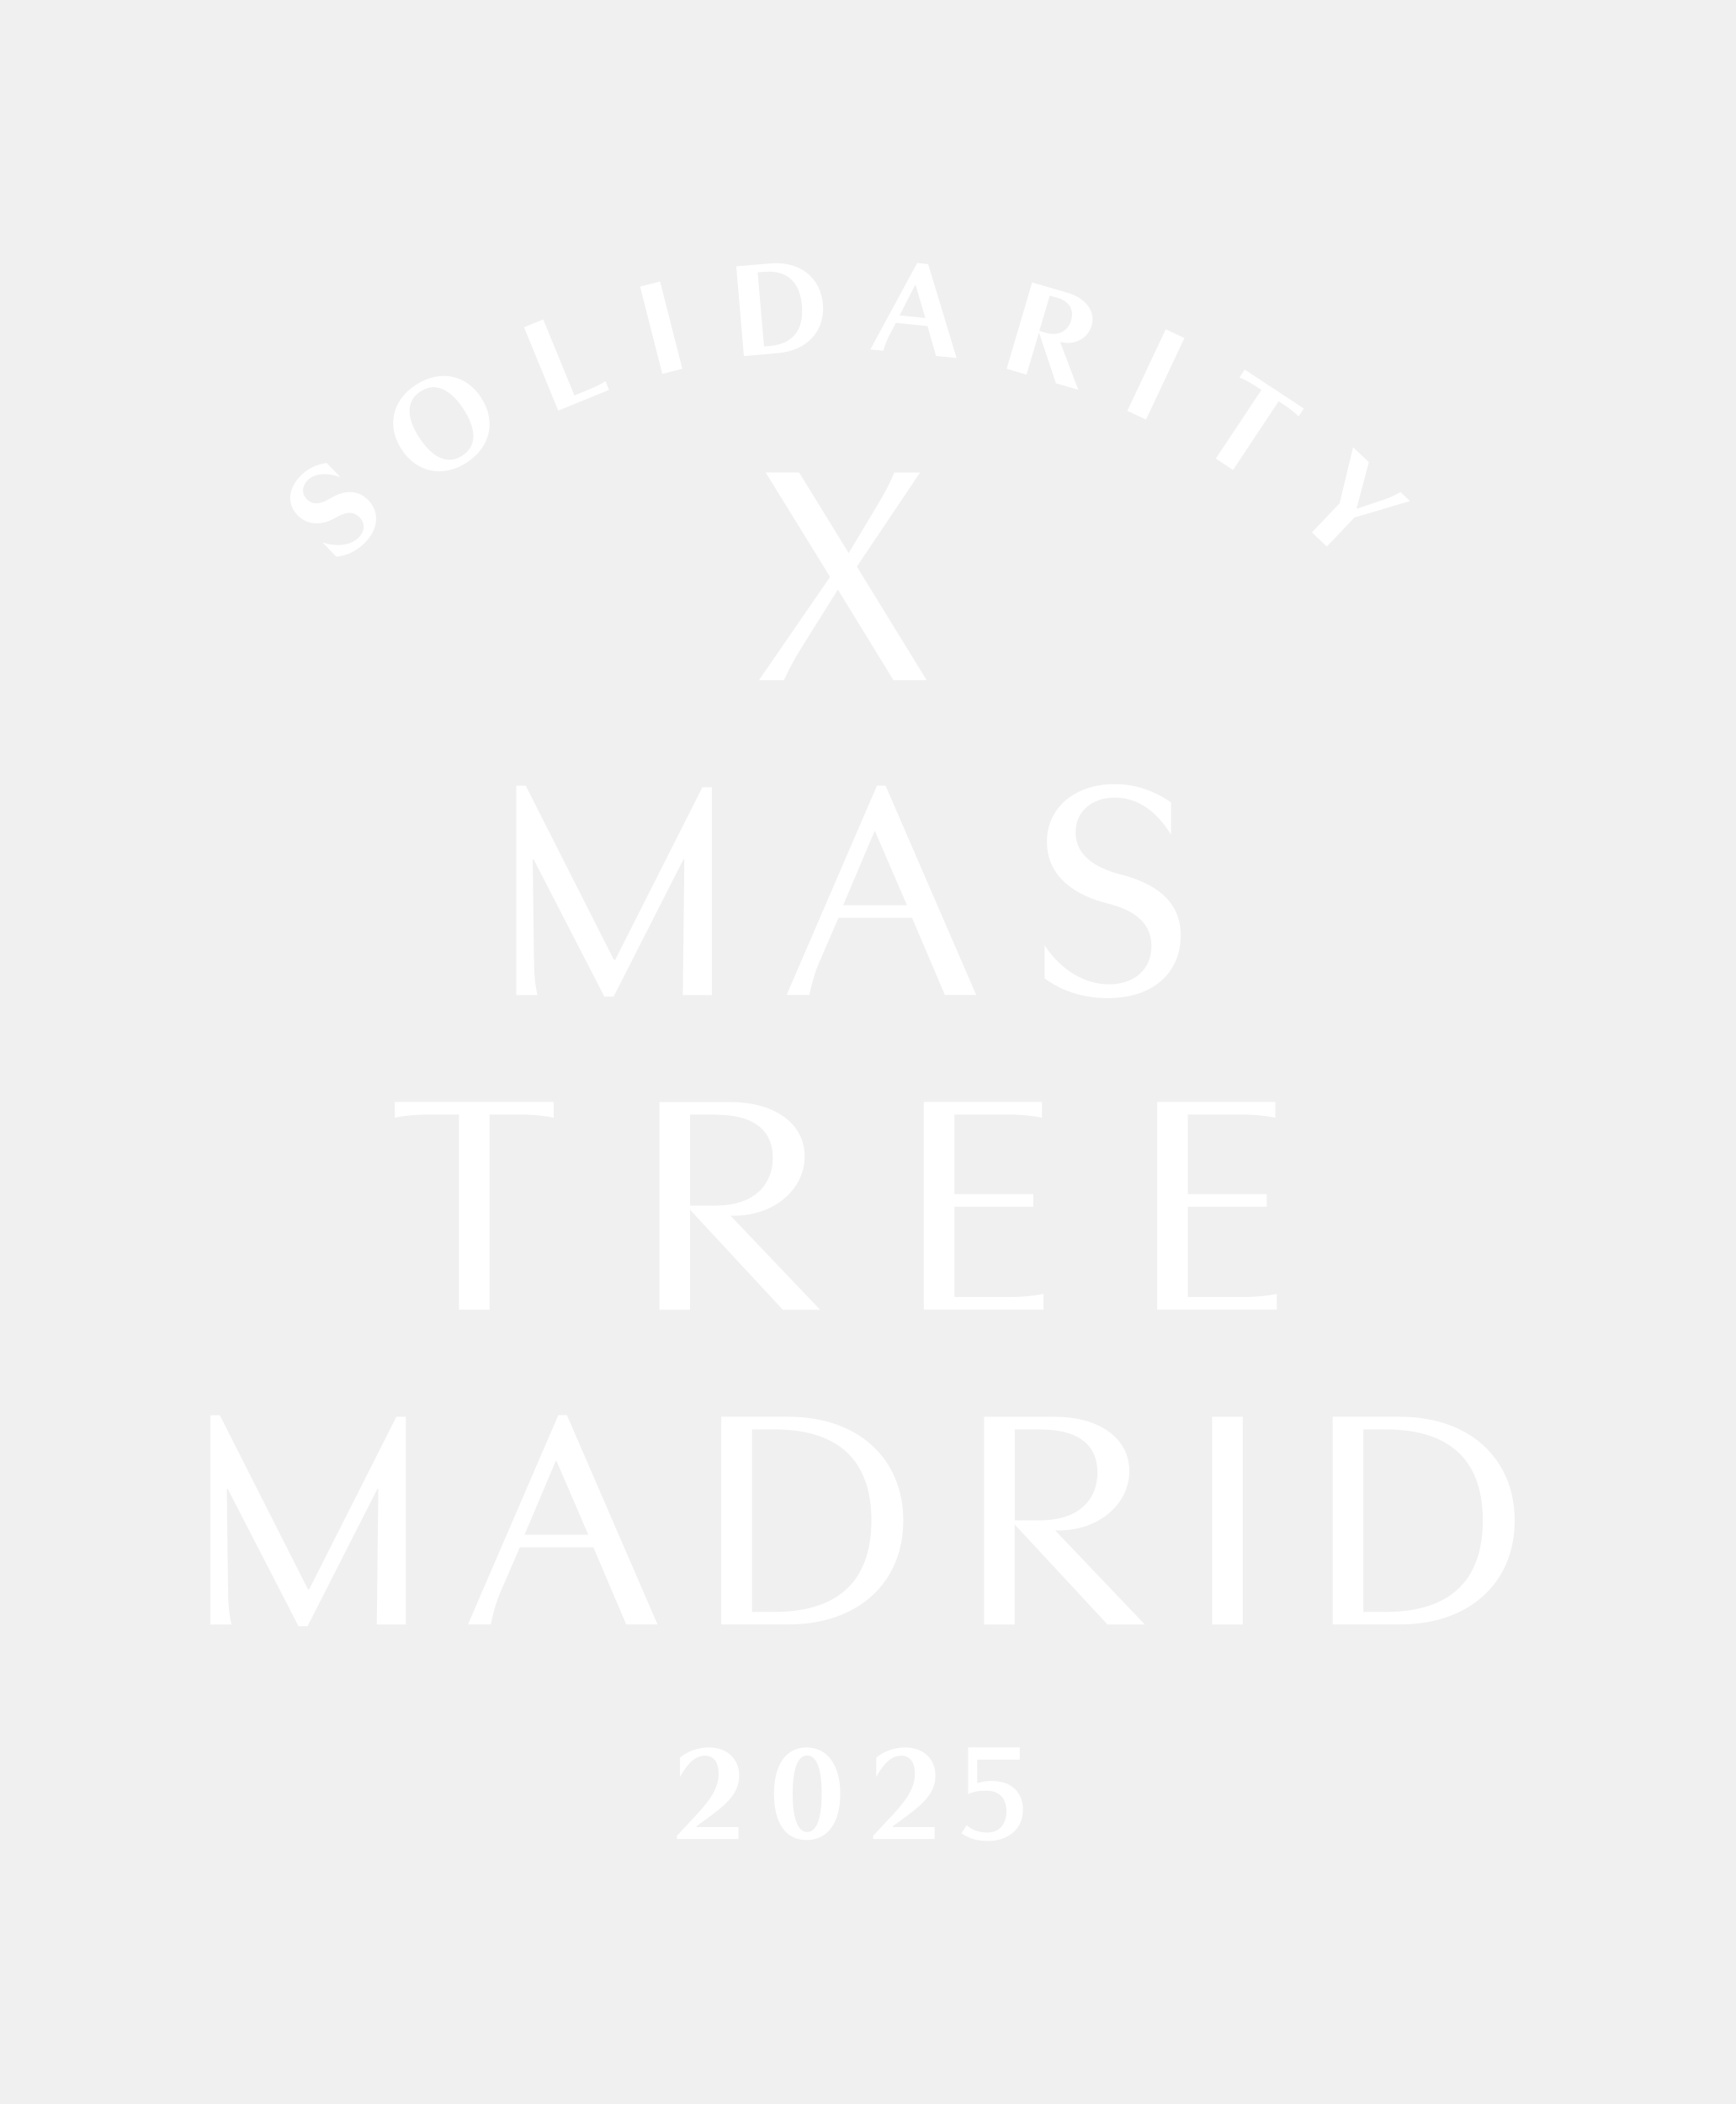
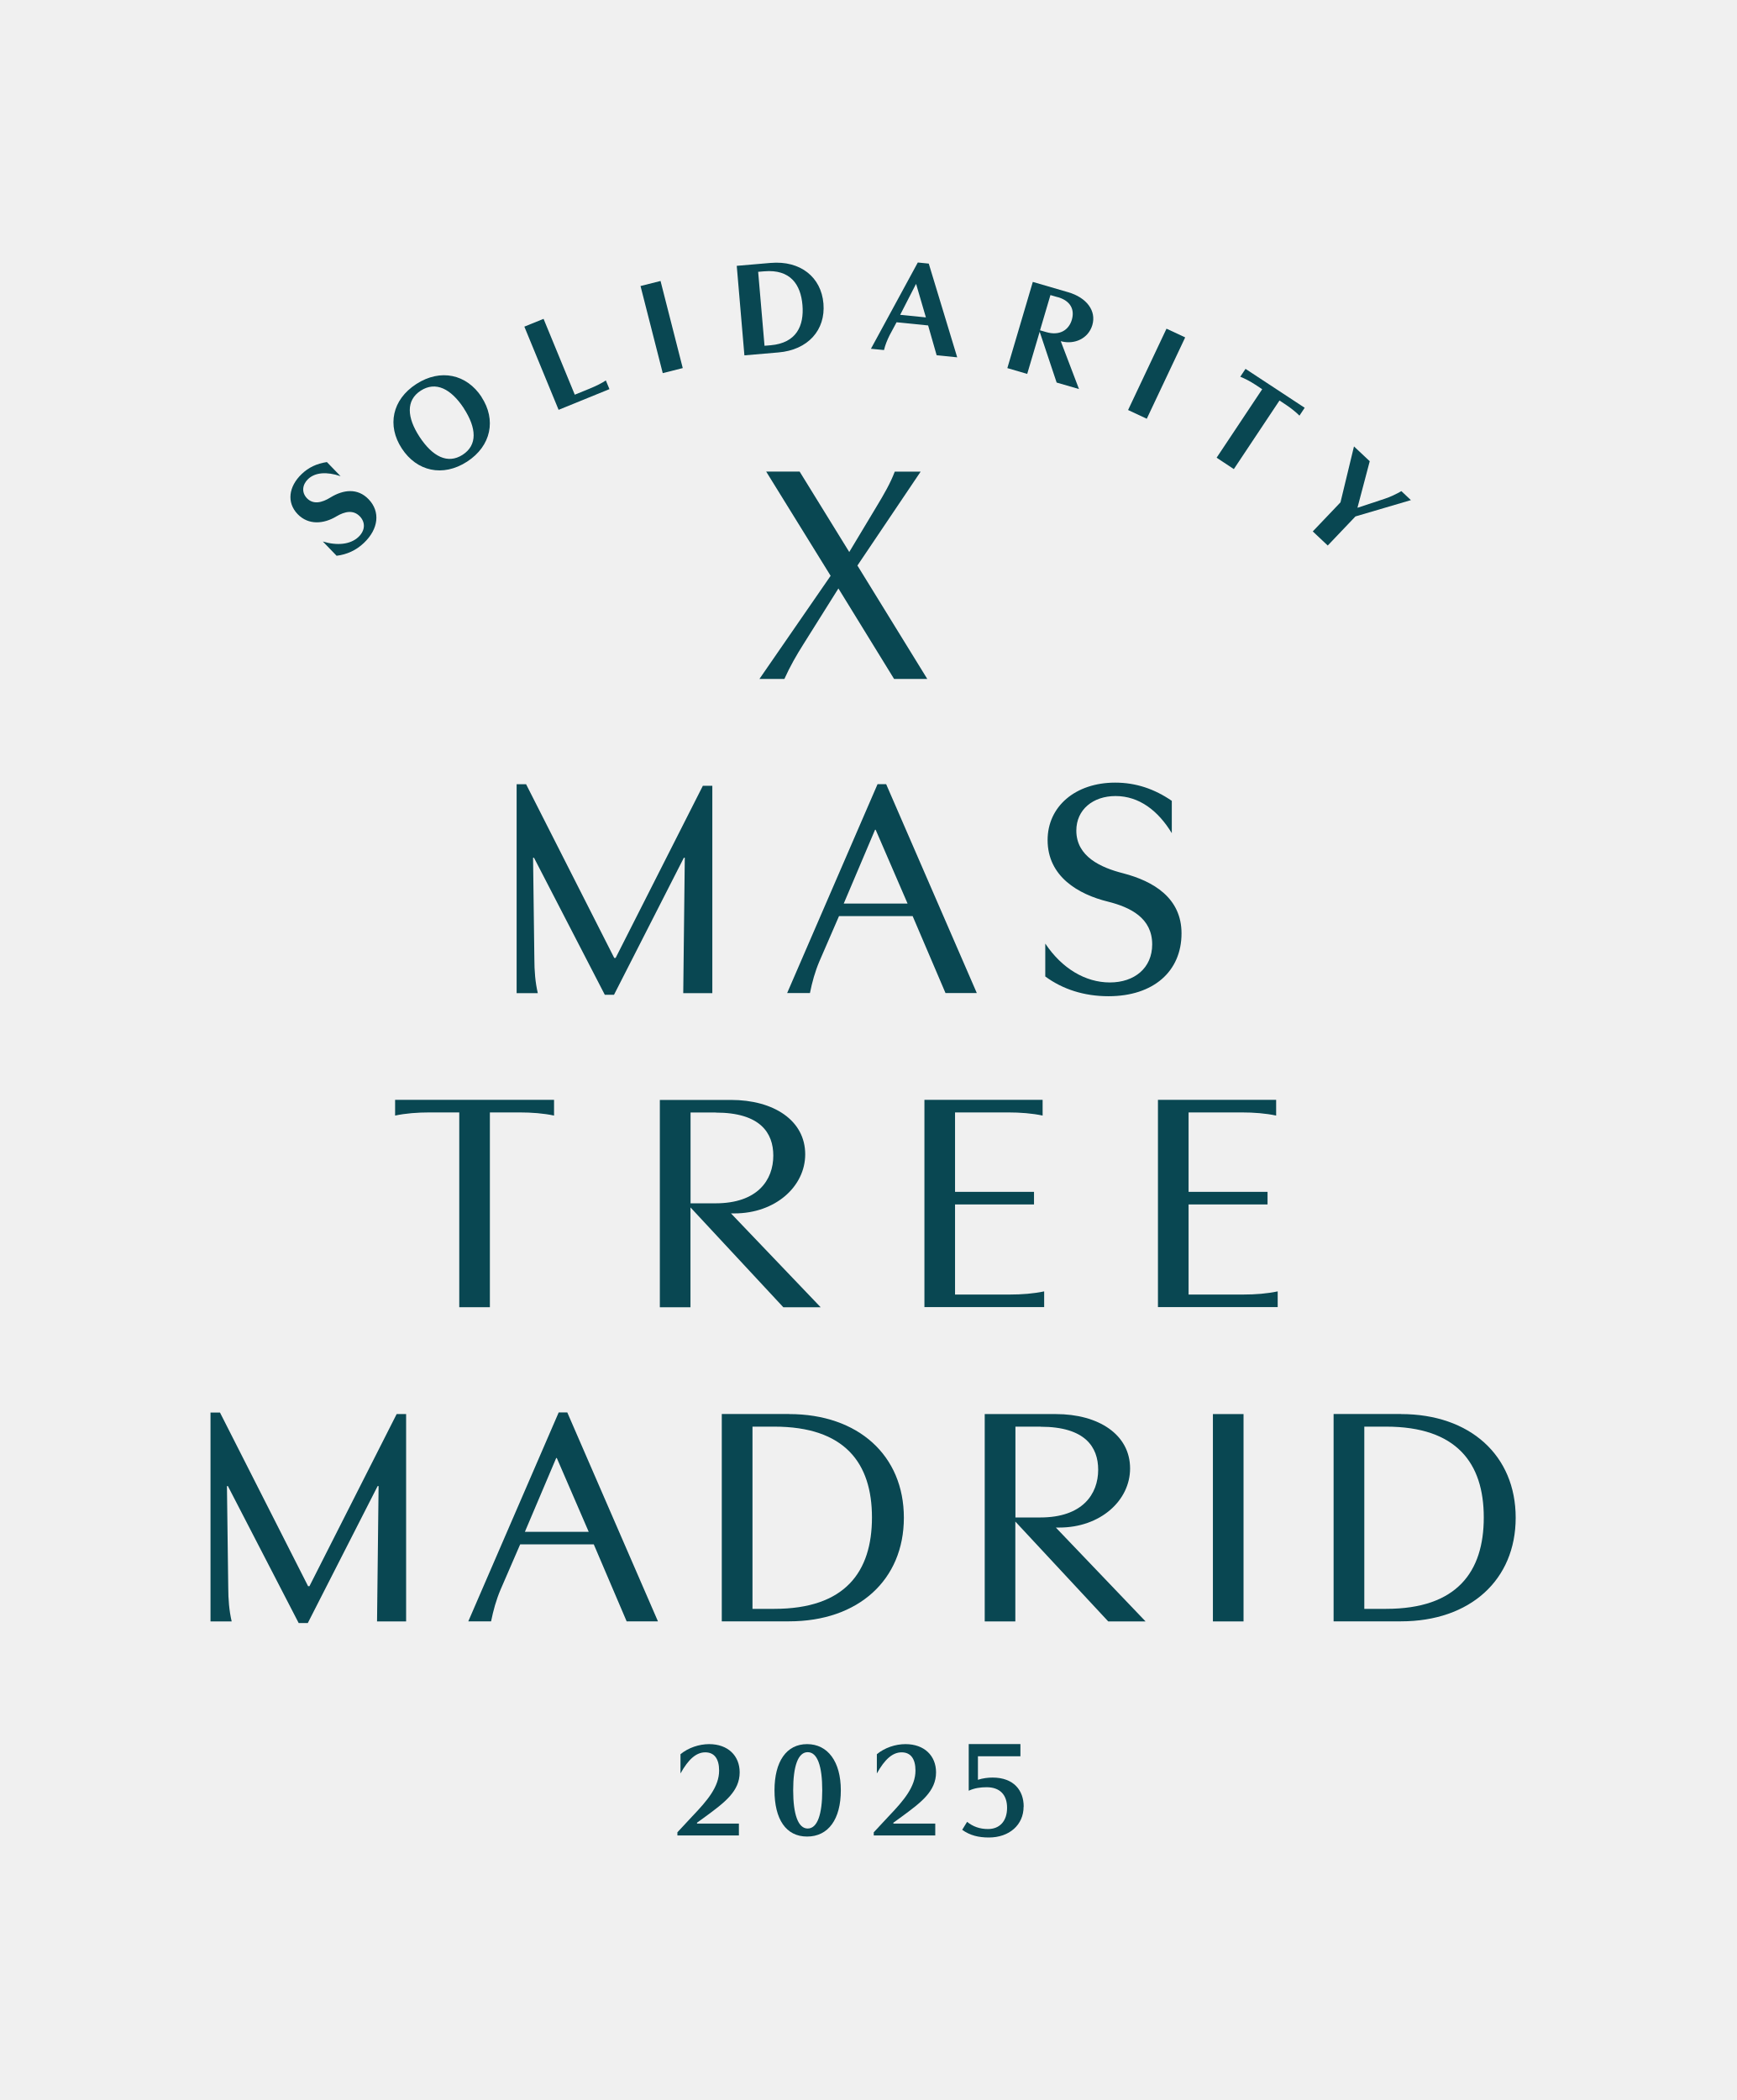
- <svg xmlns="http://www.w3.org/2000/svg" width="165" height="200" viewBox="0 0 165 200" fill="none">
-   <path d="M78.919 54.845L72.79 44.91H75.969L80.684 52.573L83.299 48.208C83.986 47.068 84.59 46.026 85.007 44.919H87.467L81.461 53.86L88.096 64.658H84.942L79.655 56.042L76.32 61.368C75.659 62.419 75.062 63.461 74.523 64.658H72.153L78.911 54.845H78.919Z" fill="white" />
-   <path d="M58.367 91.23H58.49L66.776 74.837H67.675V94.585H64.913L65.06 81.694H64.97L58.334 94.739H57.46L50.734 81.694H50.645L50.767 91.295C50.767 92.492 50.857 93.567 51.094 94.585H49.084V74.69H49.983L58.359 91.238L58.367 91.23Z" fill="white" />
-   <path d="M83.136 79.023L80.161 86.05H86.225L83.193 79.023H83.136ZM84.19 74.682L92.803 94.576H89.829L86.707 87.248H79.712L77.849 91.555C77.432 92.541 77.162 93.526 76.95 94.576H74.784L83.373 74.682H84.182H84.19Z" fill="white" />
-   <path d="M99.324 89.886C100.885 92.223 103.108 93.567 105.445 93.567C107.782 93.567 109.466 92.19 109.466 89.943C109.466 87.427 107.398 86.409 105.265 85.871C102.446 85.179 99.529 83.477 99.529 80.008C99.529 76.808 102.168 74.536 105.952 74.536C107.905 74.536 109.678 75.13 111.329 76.27V79.348C110.038 77.223 108.24 75.814 105.985 75.814C103.852 75.814 102.258 77.101 102.258 79.104C102.258 81.588 104.603 82.638 106.728 83.176C109.58 83.925 112.252 85.513 112.252 88.892C112.252 92.516 109.58 94.878 105.314 94.878C103.002 94.878 100.959 94.218 99.308 92.997V89.886H99.324Z" fill="white" />
-   <path d="M46.542 124.495H43.633V105.945H40.838C39.637 105.945 38.526 106.034 37.537 106.246V104.747H52.639V106.246C51.65 106.034 50.538 105.945 49.337 105.945H46.542V124.495Z" fill="white" />
-   <path d="M68.01 105.953H65.607V114.601H67.977C71.973 114.601 73.468 112.386 73.468 110.057C73.468 107.899 72.234 105.961 68.001 105.961M69.448 104.756C73.501 104.756 76.5 106.702 76.5 109.935C76.5 112.989 73.681 115.562 69.775 115.562H69.448L77.971 124.503H74.424L65.599 114.992V124.503H62.69V104.756H69.448Z" fill="white" />
-   <path d="M87.826 124.495V104.747H99.055V106.246C98.066 106.034 96.954 105.945 95.753 105.945H90.736V113.51H98.237V114.707H90.736V123.29H95.9C97.102 123.29 98.213 123.2 99.202 122.989V124.487H87.826V124.495Z" fill="white" />
-   <path d="M110.013 124.495V104.747H121.241V106.246C120.253 106.034 119.141 105.945 117.94 105.945H112.922V113.51H120.424V114.707H112.922V123.29H118.087C119.288 123.29 120.4 123.2 121.388 122.989V124.487H110.013V124.495Z" fill="white" />
-   <path d="M29.275 151.067H29.398L37.684 134.674H38.583V154.422H35.821L35.968 141.531H35.878L29.242 154.577H28.376L21.651 141.531H21.561L21.683 151.132C21.683 152.329 21.773 153.404 22.01 154.422H20V134.528H20.899L29.275 151.075V151.067Z" fill="white" />
-   <path d="M52.843 138.86L49.868 145.888H55.932L52.9 138.86H52.843ZM53.897 134.519L62.51 154.414H59.535L56.414 147.085H49.419L47.555 151.392C47.139 152.378 46.869 153.363 46.657 154.414H44.491L53.08 134.519H53.889H53.897Z" fill="white" />
-   <path d="M71.491 153.225H73.567C80.292 153.225 82.842 149.699 82.842 144.52C82.842 139.34 80.259 135.871 73.567 135.871H71.491V153.225ZM74.972 134.674C81.55 134.674 85.873 138.624 85.873 144.544C85.873 150.464 81.55 154.414 74.972 154.414H68.573V134.666H74.972V134.674Z" fill="white" />
-   <path d="M98.875 135.871H96.472V144.52H98.842C102.838 144.52 104.334 142.305 104.334 139.976C104.334 137.818 103.1 135.879 98.867 135.879M100.313 134.674C104.366 134.674 107.365 136.621 107.365 139.853C107.365 142.907 104.546 145.48 100.64 145.48H100.313L108.836 154.422H105.29L96.464 144.91V154.422H93.555V134.674H100.313Z" fill="white" />
-   <path d="M118.144 134.674H115.235V154.422H118.144V134.674Z" fill="white" />
-   <path d="M129.618 153.225H131.693C138.419 153.225 140.968 149.699 140.968 144.52C140.968 139.34 138.386 135.871 131.693 135.871H129.618V153.225ZM133.099 134.674C139.677 134.674 144 138.624 144 144.544C144 150.464 139.677 154.414 133.099 154.414H126.7V134.666H133.099V134.674Z" fill="white" />
-   <path d="M30.672 51.572C32.029 51.987 33.296 51.865 34.064 51.132C34.709 50.513 34.726 49.739 34.186 49.177C33.574 48.542 32.773 48.697 31.964 49.177C30.771 49.902 29.316 50.041 28.278 48.966C27.224 47.866 27.412 46.343 28.662 45.146C29.316 44.519 30.084 44.153 31.057 44.006L32.356 45.35C31.016 44.894 29.929 45 29.275 45.619C28.72 46.148 28.63 46.897 29.161 47.451C29.749 48.062 30.566 47.899 31.408 47.37C32.609 46.637 33.966 46.449 35.02 47.549C36.148 48.721 35.976 50.374 34.571 51.71C33.819 52.426 32.944 52.809 31.98 52.931L30.664 51.563L30.672 51.572Z" fill="white" />
-   <path d="M44.066 38.884C42.857 37.036 41.402 36.278 39.972 37.207C38.55 38.127 38.657 39.764 39.866 41.612C41.084 43.469 42.522 44.234 43.952 43.314C45.382 42.386 45.276 40.757 44.066 38.892M45.742 37.801C47.163 39.975 46.673 42.467 44.377 43.966C42.064 45.464 39.588 44.886 38.174 42.712C36.752 40.537 37.251 38.062 39.556 36.572C41.86 35.081 44.336 35.643 45.75 37.801" fill="white" />
-   <path d="M49.819 31.107L51.642 30.366L54.608 37.59L55.965 37.036C56.643 36.759 57.223 36.466 57.558 36.23L57.901 37.06L53.072 39.031L49.819 31.116V31.107Z" fill="white" />
-   <path d="M62.755 26.76L60.853 27.241L62.965 35.536L64.866 35.056L62.755 26.76Z" fill="white" />
-   <path d="M72.627 32.931L73.207 32.883C75.683 32.671 76.402 31.01 76.239 29.055C76.076 27.101 75.095 25.627 72.611 25.839L72.03 25.887L72.635 32.931H72.627ZM73.215 25.041C76.043 24.796 78.02 26.392 78.233 28.909C78.445 31.425 76.77 33.331 73.943 33.567L70.723 33.843L69.996 25.317L73.207 25.041H73.215Z" fill="white" />
-   <path d="M87.017 27.06L85.522 29.984L87.966 30.228L87.042 27.06H87.017ZM88.235 25.098L90.94 34.031L88.987 33.835L88.178 30.993L85.179 30.692L84.517 31.93C84.288 32.402 84.108 32.826 83.986 33.339L82.744 33.217L87.197 25L88.243 25.106L88.235 25.098Z" fill="white" />
-   <path d="M100.501 28.306L99.799 28.103L98.81 31.458L99.398 31.629C100.673 32.003 101.547 31.433 101.833 30.448C102.111 29.487 101.719 28.656 100.501 28.298M101.474 27.826C103.231 28.339 104.179 29.593 103.778 30.961C103.394 32.256 102.078 32.818 100.869 32.516L100.779 32.492L102.512 37.052L100.387 36.433L98.777 31.596L97.592 35.611L95.704 35.057L98.123 26.849L101.466 27.826H101.474Z" fill="white" />
-   <path d="M110.825 31.303L107.175 39.05L108.95 39.881L112.6 32.134L110.825 31.303Z" fill="white" />
-   <path d="M117.221 44.674L115.586 43.591L119.918 37.068L119.264 36.637C118.79 36.319 118.226 36.034 117.834 35.879L118.332 35.13L123.954 38.835L123.456 39.584C123.162 39.283 122.671 38.884 122.197 38.567L121.56 38.143L117.229 44.666L117.221 44.674Z" fill="white" />
-   <path d="M130.132 43.933L128.972 48.339L128.988 48.355L131.562 47.5C132.077 47.337 132.706 47.028 133.139 46.775L134.047 47.63L128.776 49.185L126.144 51.954L124.722 50.611L127.354 47.842L128.637 42.516L130.14 43.933H130.132Z" fill="white" />
-   <path d="M64.651 167.068C65.395 166.45 66.424 166.108 67.372 166.108C69.154 166.108 70.273 167.207 70.273 168.795C70.273 170.595 68.852 171.661 67.037 172.997L66.22 173.591V173.673H70.2V174.805H64.357V174.503L65.787 172.964C67.209 171.474 68.32 170.163 68.32 168.624C68.32 167.492 67.855 166.889 67.005 166.889C66.155 166.889 65.403 167.541 64.651 168.901V167.085V167.068Z" fill="white" />
-   <path d="M75.356 170.505C75.356 172.785 75.822 174.145 76.737 174.145C77.653 174.145 78.118 172.81 78.118 170.505C78.118 168.2 77.661 166.873 76.737 166.873C75.814 166.873 75.356 168.209 75.356 170.505ZM79.883 170.505C79.883 173.257 78.699 174.91 76.68 174.91C74.662 174.91 73.583 173.249 73.583 170.505C73.583 167.761 74.719 166.108 76.68 166.108C78.641 166.108 79.883 167.769 79.883 170.505Z" fill="white" />
-   <path d="M83.308 167.068C84.051 166.45 85.073 166.108 86.029 166.108C87.81 166.108 88.93 167.207 88.93 168.795C88.93 170.595 87.508 171.661 85.694 172.997L84.877 173.591V173.673H88.856V174.805H83.013V174.503L84.444 172.964C85.865 171.474 86.977 170.163 86.977 168.624C86.977 167.492 86.511 166.889 85.661 166.889C84.811 166.889 84.059 167.541 83.308 168.901V167.085V167.068Z" fill="white" />
-   <path d="M97.249 172.068C97.249 173.803 95.884 175 93.947 175C92.975 175 92.157 174.804 91.414 174.267L91.88 173.51C92.444 173.958 93.073 174.194 93.865 174.194C94.993 174.194 95.68 173.42 95.68 172.174C95.68 170.928 94.993 170.212 93.735 170.212C93.154 170.212 92.566 170.293 92.035 170.546V166.099H96.946V167.264H92.909V169.503C93.375 169.348 93.898 169.291 94.299 169.291C96.309 169.291 97.257 170.513 97.257 172.052L97.249 172.068Z" fill="white" />
+ <svg xmlns="http://www.w3.org/2000/svg" width="110" height="133" viewBox="0 0 110 133" fill="none">
+   <path d="M52.613 36.472L48.527 29.865H50.646L53.79 34.961L55.533 32.059C55.99 31.3 56.394 30.607 56.672 29.871H58.311L54.307 35.817L58.731 42.998H56.628L53.103 37.268L50.88 40.81C50.439 41.508 50.041 42.201 49.682 42.998H48.102L52.607 36.472H52.613Z" fill="#094752" />
+   <path d="M38.911 60.668H38.993L44.517 49.767H45.117V62.899H43.275L43.373 54.326H43.313L38.89 63.002H38.307L33.823 54.326H33.763L33.845 60.711C33.845 61.507 33.905 62.222 34.063 62.899H32.722V49.669H33.322L38.906 60.673L38.911 60.668Z" fill="#094752" />
+   <path d="M55.424 52.55L53.441 57.224H57.483L55.462 52.55H55.424ZM56.127 49.664L61.869 62.893H59.886L57.805 58.02H53.141L51.899 60.884C51.621 61.539 51.441 62.195 51.3 62.893H49.856L55.582 49.664H56.121H56.127Z" fill="#094752" />
+   <path d="M66.216 59.774C67.257 61.328 68.739 62.222 70.297 62.222C71.855 62.222 72.977 61.307 72.977 59.812C72.977 58.139 71.599 57.462 70.177 57.104C68.297 56.644 66.353 55.512 66.353 53.205C66.353 51.077 68.112 49.566 70.635 49.566C71.937 49.566 73.119 49.962 74.219 50.72V52.767C73.359 51.353 72.16 50.416 70.656 50.416C69.234 50.416 68.172 51.272 68.172 52.604C68.172 54.256 69.736 54.955 71.152 55.312C73.053 55.81 74.835 56.866 74.835 59.113C74.835 61.523 73.053 63.094 70.21 63.094C68.668 63.094 67.306 62.655 66.205 61.843V59.774H66.216Z" fill="#094752" />
+   <path d="M31.028 82.789H29.089V70.453H27.226C26.425 70.453 25.684 70.513 25.025 70.653V69.657H35.092V70.653C34.433 70.513 33.692 70.453 32.891 70.453H31.028V82.789Z" fill="#094752" />
+   <path d="M45.34 70.459H43.738V76.21H45.318C47.982 76.21 48.979 74.737 48.979 73.188C48.979 71.753 48.156 70.464 45.334 70.464M46.299 69.662C49.001 69.662 51 70.957 51 73.107C51 75.137 49.121 76.849 46.517 76.849H46.299L51.981 82.795H49.616L43.733 76.469V82.795H41.793V69.662H46.299Z" fill="#094752" />
+   <path d="M58.551 82.789V69.657H66.037V70.653C65.377 70.513 64.636 70.453 63.836 70.453H60.49V75.484H65.492V76.28H60.49V81.988H63.934C64.734 81.988 65.475 81.928 66.135 81.787V82.784H58.551V82.789Z" fill="#094752" />
+   <path d="M73.342 82.789V69.657H80.828V70.653C80.168 70.513 79.427 70.453 78.627 70.453H75.282V75.484H80.283V76.28H75.282V81.988H78.725C79.525 81.988 80.266 81.928 80.926 81.787V82.784H73.342V82.789Z" fill="#094752" />
+   <path d="M19.517 100.459H19.599L25.123 89.558H25.722V102.69H23.881L23.979 94.118H23.919L19.495 102.793H18.918L14.434 94.118H14.374L14.456 100.503C14.456 101.299 14.516 102.014 14.674 102.69H13.333V89.461H13.933L19.517 100.465V100.459Z" fill="#094752" />
+   <path d="M35.228 92.342L33.245 97.015H37.288L35.267 92.342H35.228ZM35.931 89.455L41.673 102.685H39.69L37.609 97.811H32.946L31.704 100.676C31.426 101.331 31.246 101.986 31.104 102.685H29.661L35.386 89.455H35.926H35.931Z" fill="#094752" />
+   <path d="M47.661 101.894H49.044C53.528 101.894 55.228 99.55 55.228 96.105C55.228 92.661 53.506 90.354 49.044 90.354H47.661V101.894ZM49.981 89.558C54.367 89.558 57.249 92.185 57.249 96.122C57.249 100.059 54.367 102.685 49.981 102.685H45.716V89.553H49.981V89.558Z" fill="#094752" />
+   <path d="M65.917 90.354H64.315V96.106H65.895C68.559 96.106 69.556 94.632 69.556 93.084C69.556 91.649 68.733 90.36 65.911 90.36M66.875 89.558C69.578 89.558 71.577 90.853 71.577 93.002C71.577 95.033 69.697 96.745 67.093 96.745H66.875L72.558 102.69H70.193L64.309 96.365V102.69H62.37V89.558H66.875Z" fill="#094752" />
+   <path d="M78.763 89.558H76.823V102.69H78.763V89.558Z" fill="#094752" />
+   <path d="M86.412 101.894H87.796C92.279 101.894 93.979 99.55 93.979 96.105C93.979 92.661 92.257 90.354 87.796 90.354H86.412V101.894ZM88.733 89.558C93.118 89.558 96 92.185 96 96.122C96 100.059 93.118 102.685 88.733 102.685H84.467V89.553H88.733V89.558Z" fill="#094752" />
+   <path d="M20.448 34.295C21.353 34.571 22.197 34.49 22.709 34.003C23.14 33.591 23.151 33.077 22.791 32.703C22.383 32.281 21.849 32.383 21.309 32.703C20.514 33.185 19.544 33.277 18.852 32.562C18.149 31.831 18.275 30.818 19.108 30.022C19.544 29.605 20.056 29.362 20.704 29.264L21.571 30.158C20.677 29.855 19.953 29.925 19.517 30.337C19.146 30.688 19.087 31.187 19.441 31.555C19.833 31.961 20.378 31.853 20.939 31.501C21.74 31.013 22.644 30.889 23.347 31.62C24.099 32.4 23.984 33.499 23.047 34.387C22.546 34.864 21.963 35.118 21.32 35.199L20.443 34.29L20.448 34.295Z" fill="#094752" />
+   <path d="M29.378 25.858C28.571 24.629 27.602 24.125 26.648 24.742C25.7 25.354 25.771 26.443 26.577 27.672C27.389 28.907 28.348 29.416 29.301 28.804C30.255 28.187 30.184 27.104 29.378 25.863M30.494 25.138C31.442 26.584 31.116 28.241 29.585 29.237C28.043 30.234 26.392 29.849 25.45 28.403C24.502 26.957 24.834 25.311 26.37 24.32C27.907 23.329 29.557 23.703 30.5 25.138" fill="#094752" />
+   <path d="M33.213 20.686L34.428 20.194L36.405 24.997L37.31 24.629C37.762 24.445 38.149 24.25 38.372 24.093L38.601 24.645L35.381 25.956L33.213 20.692V20.686Z" fill="#094752" />
+   <path d="M41.837 17.795L40.569 18.115L41.977 23.632L43.244 23.312L41.837 17.795Z" fill="#094752" />
+   <path d="M48.418 21.899L48.805 21.867C50.456 21.726 50.935 20.621 50.826 19.322C50.717 18.022 50.063 17.042 48.407 17.183L48.02 17.215L48.423 21.899H48.418ZM48.81 16.652C50.695 16.489 52.014 17.551 52.155 19.224C52.297 20.898 51.18 22.165 49.295 22.322L47.149 22.506L46.664 16.836L48.805 16.652H48.81Z" fill="#094752" />
+   <path d="M58.012 17.995L57.015 19.939L58.644 20.102L58.028 17.995H58.012ZM58.824 16.69L60.627 22.631L59.325 22.5L58.785 20.611L56.786 20.41L56.345 21.233C56.192 21.547 56.072 21.829 55.991 22.17L55.163 22.089L58.132 16.625L58.829 16.695L58.824 16.69Z" fill="#094752" />
+   <path d="M67.001 18.824L66.532 18.688L65.873 20.919L66.265 21.033C67.115 21.282 67.698 20.903 67.889 20.248C68.074 19.609 67.813 19.056 67.001 18.818M67.649 18.504C68.82 18.845 69.453 19.679 69.186 20.589C68.93 21.45 68.052 21.824 67.246 21.623L67.186 21.607L68.341 24.64L66.925 24.228L65.851 21.011L65.061 23.681L63.803 23.313L65.416 17.854L67.644 18.504H67.649Z" fill="#094752" />
+   <path d="M73.883 20.817L71.45 25.968L72.634 26.521L75.067 21.369L73.883 20.817Z" fill="#094752" />
+   <path d="M78.147 29.708L77.058 28.988L79.945 24.65L79.509 24.363C79.193 24.152 78.817 23.963 78.556 23.86L78.888 23.361L82.636 25.826L82.304 26.324C82.108 26.123 81.781 25.858 81.465 25.647L81.04 25.365L78.153 29.703L78.147 29.708Z" fill="#094752" />
+   <path d="M86.755 29.215L85.981 32.145L85.992 32.156L87.708 31.587C88.051 31.479 88.471 31.273 88.76 31.105L89.364 31.674L85.85 32.708L84.096 34.55L83.148 33.656L84.903 31.815L85.758 28.273L86.76 29.215H86.755Z" fill="#094752" />
+   <path d="M43.101 111.1C43.596 110.689 44.283 110.461 44.915 110.461C46.103 110.461 46.849 111.193 46.849 112.249C46.849 113.445 45.901 114.155 44.692 115.043L44.147 115.438V115.492H46.8V116.245H42.905V116.045L43.858 115.021C44.806 114.03 45.547 113.158 45.547 112.135C45.547 111.382 45.236 110.981 44.67 110.981C44.103 110.981 43.602 111.415 43.101 112.319V111.111V111.1Z" fill="#094752" />
+   <path d="M50.238 113.386C50.238 114.902 50.548 115.806 51.158 115.806C51.769 115.806 52.079 114.918 52.079 113.386C52.079 111.853 51.774 110.971 51.158 110.971C50.543 110.971 50.238 111.859 50.238 113.386ZM53.256 113.386C53.256 115.216 52.466 116.315 51.12 116.315C49.775 116.315 49.055 115.211 49.055 113.386C49.055 111.561 49.813 110.461 51.12 110.461C52.428 110.461 53.256 111.566 53.256 113.386Z" fill="#094752" />
+   <path d="M55.538 111.1C56.034 110.689 56.715 110.461 57.353 110.461C58.54 110.461 59.287 111.193 59.287 112.249C59.287 113.445 58.339 114.155 57.129 115.043L56.584 115.438V115.492H59.237V116.245H55.342V116.045L56.296 115.021C57.244 114.03 57.984 113.158 57.984 112.135C57.984 111.382 57.674 110.981 57.107 110.981C56.541 110.981 56.04 111.415 55.538 112.319V111.111V111.1Z" fill="#094752" />
+   <path d="M64.832 114.425C64.832 115.579 63.923 116.375 62.632 116.375C61.983 116.375 61.438 116.245 60.943 115.888L61.253 115.384C61.629 115.682 62.049 115.839 62.577 115.839C63.329 115.839 63.786 115.324 63.786 114.496C63.786 113.667 63.329 113.191 62.49 113.191C62.103 113.191 61.711 113.245 61.357 113.413V110.456H64.631V111.23H61.94V112.72C62.25 112.617 62.599 112.579 62.866 112.579C64.206 112.579 64.838 113.391 64.838 114.415L64.832 114.425Z" fill="#094752" />
</svg>
